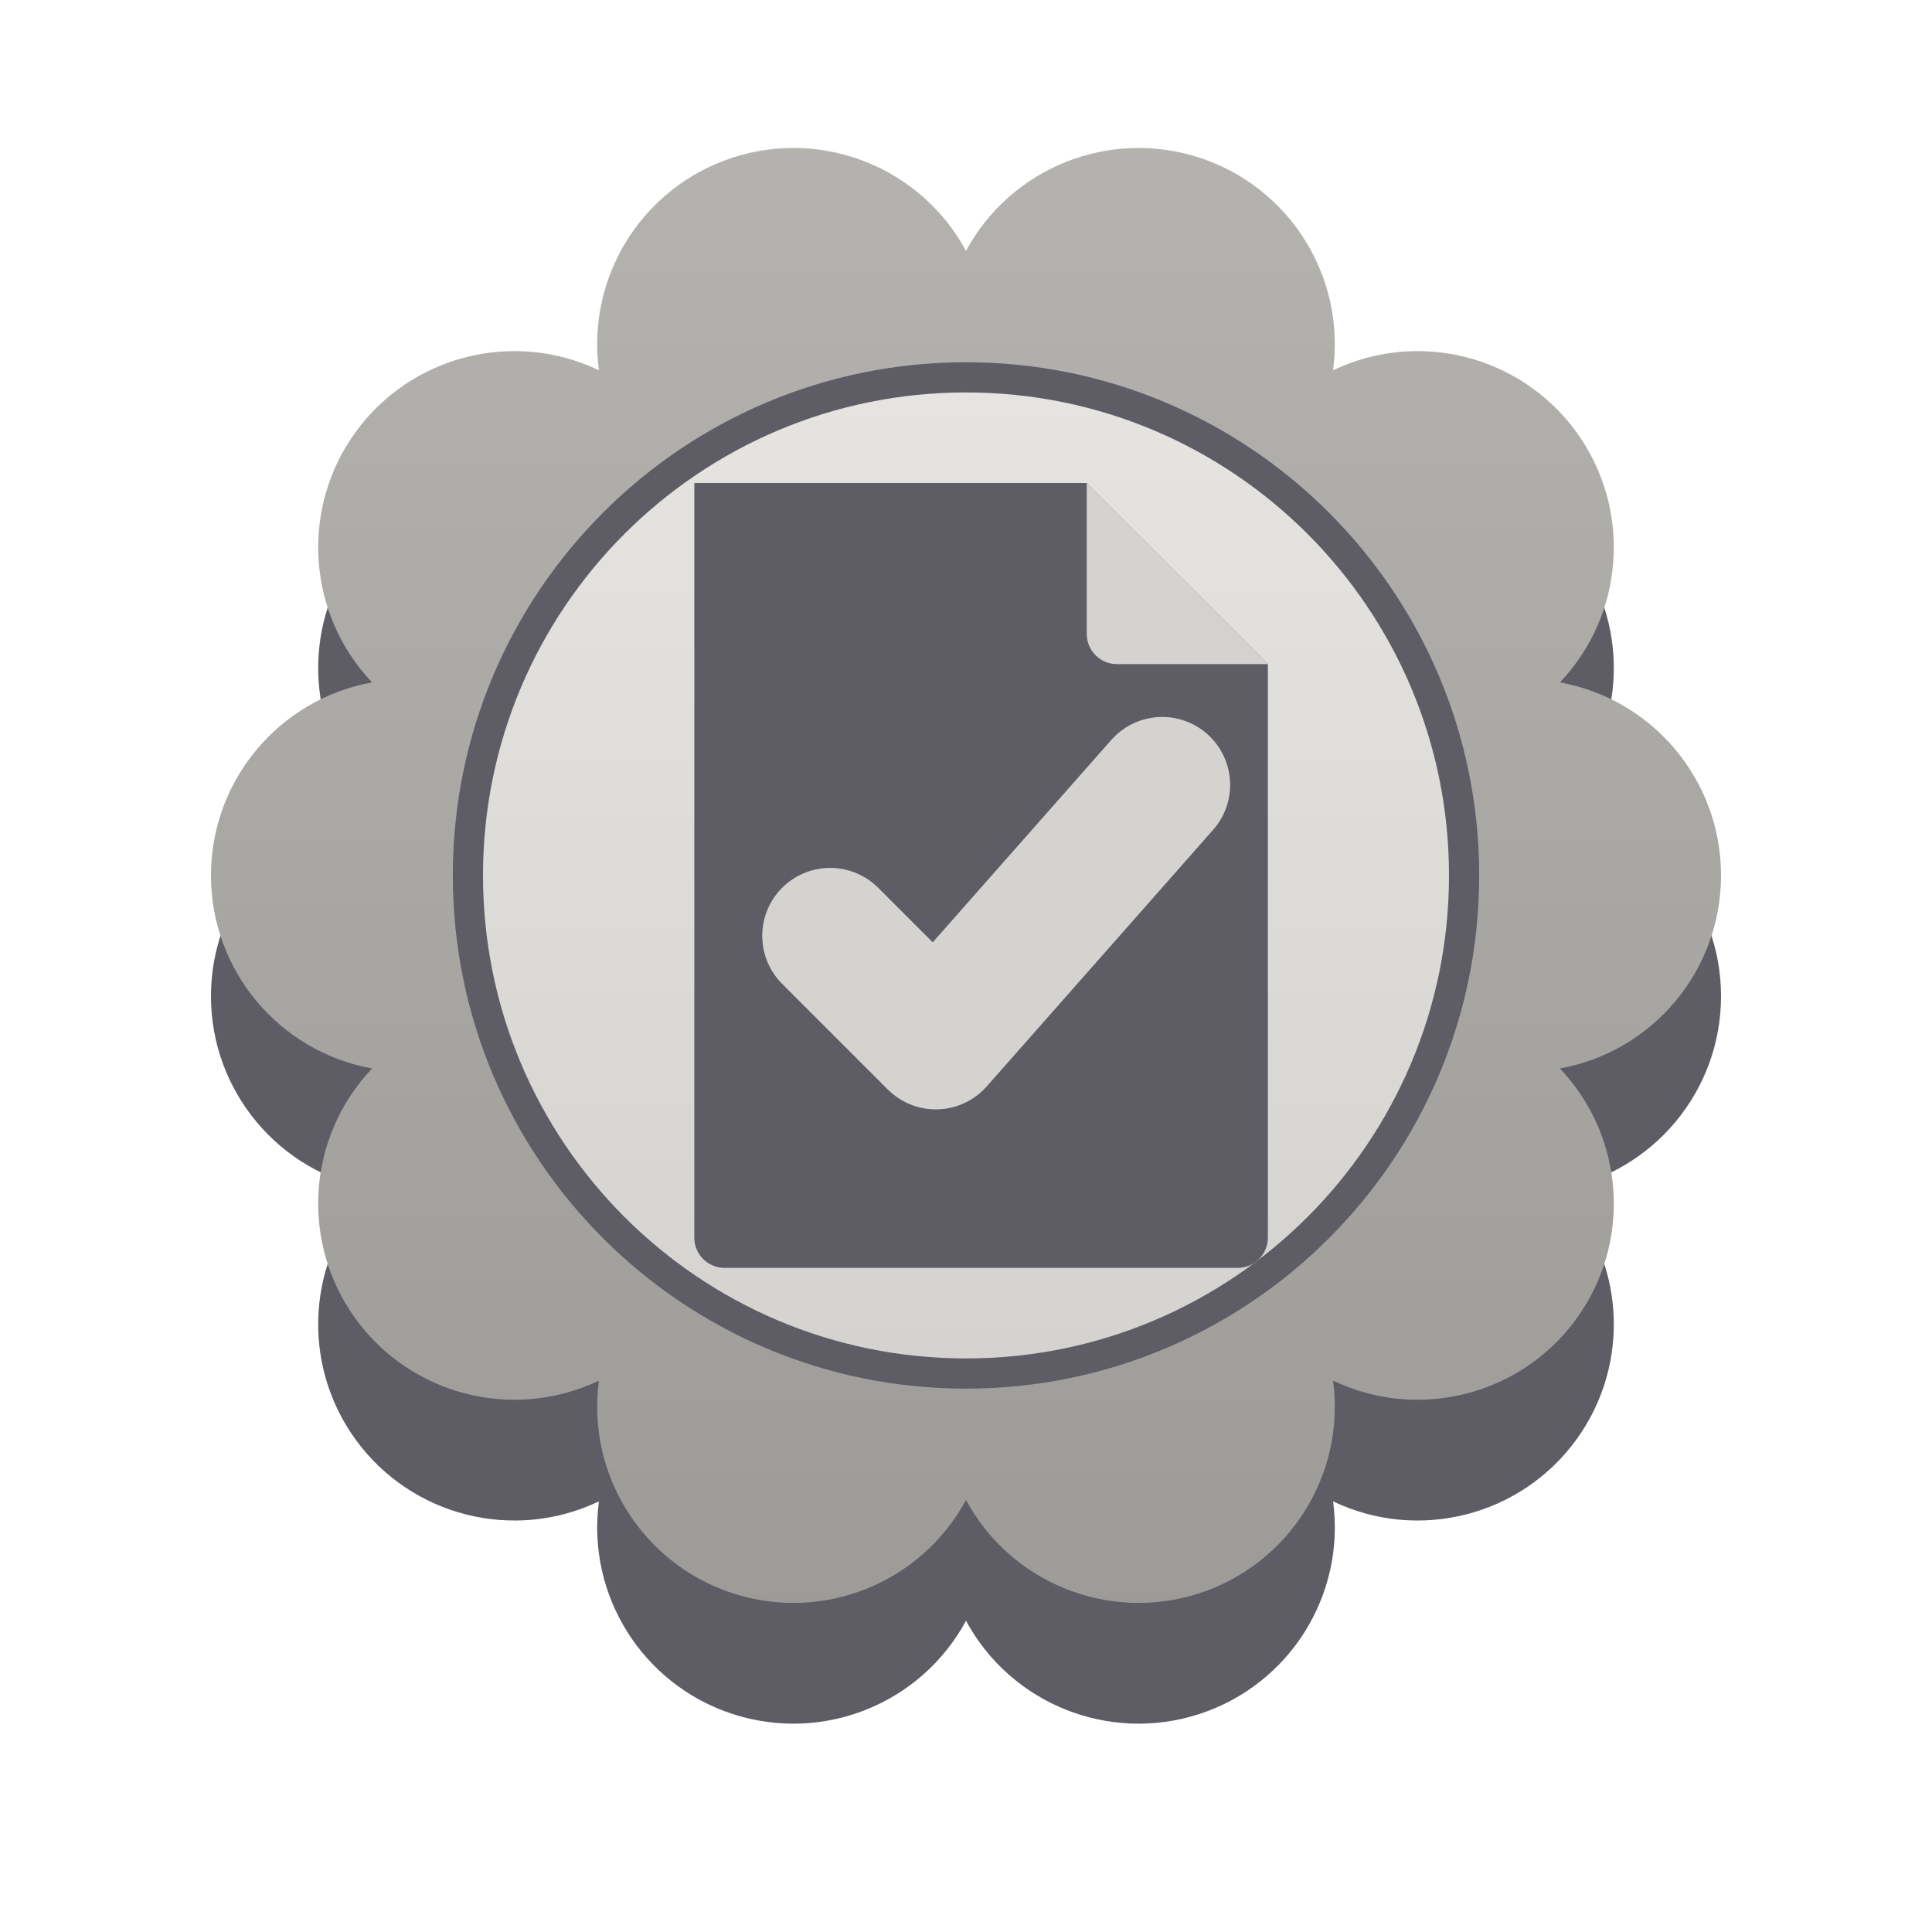
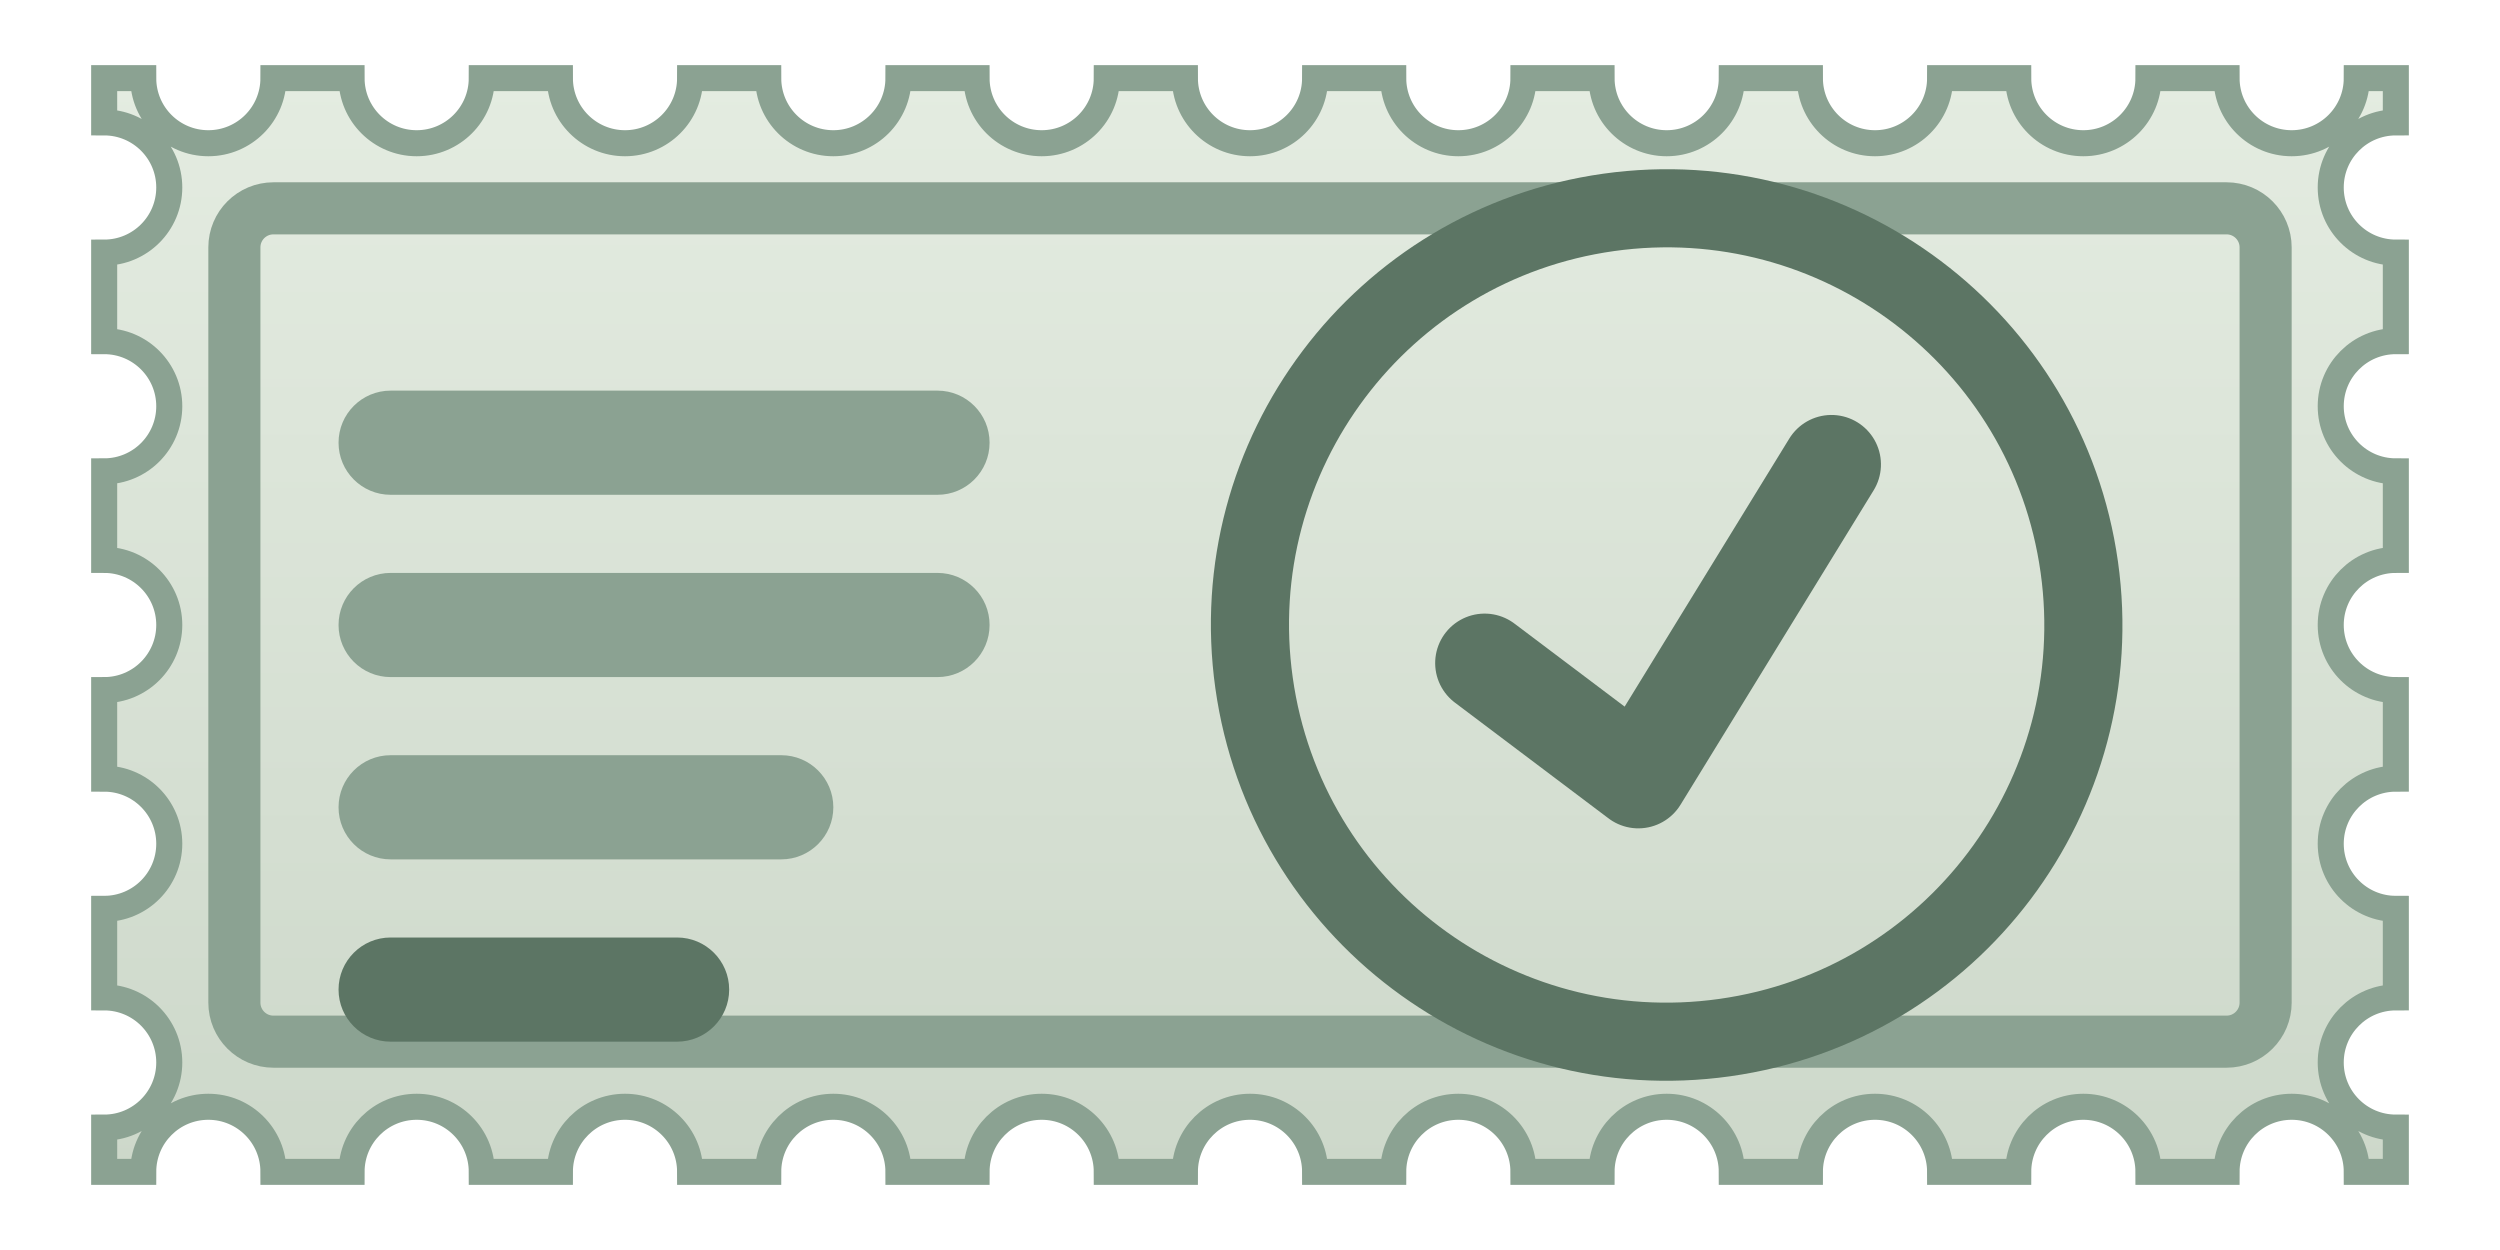
- <svg xmlns="http://www.w3.org/2000/svg" width="128" height="128" viewBox="0 0 128 128" version="1.1">
+ <svg xmlns="http://www.w3.org/2000/svg" width="192" height="96" viewBox="0 0 192 96" version="1.1">
  <defs>
-     <linearGradient id="rim" x1="0" y1="8" x2="0" y2="116" gradientUnits="userSpaceOnUse">
-       <stop offset="0" stop-color="#b5b3b0" />
-       <stop offset="1" stop-color="#9a9996" />
-     </linearGradient>
-     <linearGradient id="field" x1="0" y1="26" x2="0" y2="90" gradientUnits="userSpaceOnUse">
-       <stop offset="0" stop-color="#e6e4e1" />
-       <stop offset="1" stop-color="#d5d3d0" />
+     <linearGradient id="body" x1="0" y1="6" x2="0" y2="90" gradientUnits="userSpaceOnUse">
+       <stop offset="0" stop-color="#e4ece1" />
+       <stop offset="1" stop-color="#cdd8ca" />
    </linearGradient>
  </defs>
-   <path id="seal-profile" d="M103.35 53.21 A13 13 0 0 1 103.35 78.79 A13 13 0 0 1 88.32 99.47 A13 13 0 0 1 64.00 107.38 A13 13 0 0 1 39.68 99.47 A13 13 0 0 1 24.65 78.79 A13 13 0 0 1 24.65 53.21 A13 13 0 0 1 39.68 32.53 A13 13 0 0 1 64.00 24.62 A13 13 0 0 1 88.32 32.53 A13 13 0 0 1 103.35 53.21 Z" fill="#5e5c64" />
-   <path id="seal" d="M103.35 45.21 A13 13 0 0 1 103.35 70.79 A13 13 0 0 1 88.32 91.47 A13 13 0 0 1 64.00 99.38 A13 13 0 0 1 39.68 91.47 A13 13 0 0 1 24.65 70.79 A13 13 0 0 1 24.65 45.21 A13 13 0 0 1 39.68 24.53 A13 13 0 0 1 64.00 16.62 A13 13 0 0 1 88.32 24.53 A13 13 0 0 1 103.35 45.21 Z" fill="url(#rim)" />
-   <circle id="field-bezel" cx="64" cy="58" r="34" fill="#5e5c64" />
-   <circle id="field" cx="64" cy="58" r="32" fill="url(#field)" />
-   <g id="motif" transform="translate(0,-2)">
-     <path id="doc" d="M46 34 H72 L84 46 V84 A2 2 0 0 1 82 86 H48 A2 2 0 0 1 46 84 Z" fill="#5e5c64" />
-     <path id="doc-fold" d="M72 34 L84 46 H74 A2 2 0 0 1 72 44 Z" fill="#d5d3d0" />
-     <path id="doc-check" d="M55 64 L62 71 L77 54" fill="none" stroke="#d5d3d0" stroke-width="9" stroke-linecap="round" stroke-linejoin="round" />
+   <path id="paper" d="M8 6 L11.0 6 A5 5 0 0 0 21.0 6 L27.0 6 A5 5 0 0 0 37.0 6 L43.0 6 A5 5 0 0 0 53.0 6 L59.0 6 A5 5 0 0 0 69.0 6 L75.0 6 A5 5 0 0 0 85.0 6 L91.0 6 A5 5 0 0 0 101.0 6 L107.0 6 A5 5 0 0 0 117.0 6 L123.0 6 A5 5 0 0 0 133.0 6 L139.0 6 A5 5 0 0 0 149.0 6 L155.0 6 A5 5 0 0 0 165.0 6 L171.0 6 A5 5 0 0 0 181.0 6 L184 6 L184 9.4 A5 5 0 0 0 184 19.4 L184 26.2 A5 5 0 0 0 184 36.2 L184 43.0 A5 5 0 0 0 184 53.0 L184 59.8 A5 5 0 0 0 184 69.8 L184 76.6 A5 5 0 0 0 184 86.6 L184 90 L181.0 90 A5 5 0 0 0 171.0 90 L165.0 90 A5 5 0 0 0 155.0 90 L149.0 90 A5 5 0 0 0 139.0 90 L133.0 90 A5 5 0 0 0 123.0 90 L117.0 90 A5 5 0 0 0 107.0 90 L101.0 90 A5 5 0 0 0 91.0 90 L85.0 90 A5 5 0 0 0 75.0 90 L69.0 90 A5 5 0 0 0 59.0 90 L53.0 90 A5 5 0 0 0 43.0 90 L37.0 90 A5 5 0 0 0 27.0 90 L21.0 90 A5 5 0 0 0 11.0 90 L8 90 L8 86.6 A5 5 0 0 0 8 76.6 L8 69.8 A5 5 0 0 0 8 59.8 L8 53.0 A5 5 0 0 0 8 43.0 L8 36.2 A5 5 0 0 0 8 26.2 L8 19.4 A5 5 0 0 0 8 9.4 Z" fill="url(#body)" stroke="#8ba292" stroke-width="2" />
+   <rect id="paper-frame" x="18" y="16" width="156" height="64" rx="3" fill="none" stroke="#8ba292" stroke-width="4" />
+   <rect id="bar-1" x="26" y="30" width="50" height="8" rx="4" fill="#8ba292" />
+   <rect id="bar-2" x="26" y="44" width="50" height="8" rx="4" fill="#8ba292" />
+   <rect id="bar-3" x="26" y="58" width="38" height="8" rx="4" fill="#8ba292" />
+   <rect id="bar-4" x="26" y="72" width="30" height="8" rx="4" fill="#5c7564" />
+   <g id="imprint" transform="rotate(-8 128 48)">
+     <circle id="ring" cx="128" cy="48" r="32" fill="none" stroke="#5c7564" stroke-width="6" />
+     <g id="motif" transform="translate(128,48) scale(0.95)">
+       <path d="M-15 1 L-4 12 L15 -11" fill="none" stroke="#5c7564" stroke-width="8" stroke-linecap="round" stroke-linejoin="round" />
+     </g>
  </g>
</svg>
